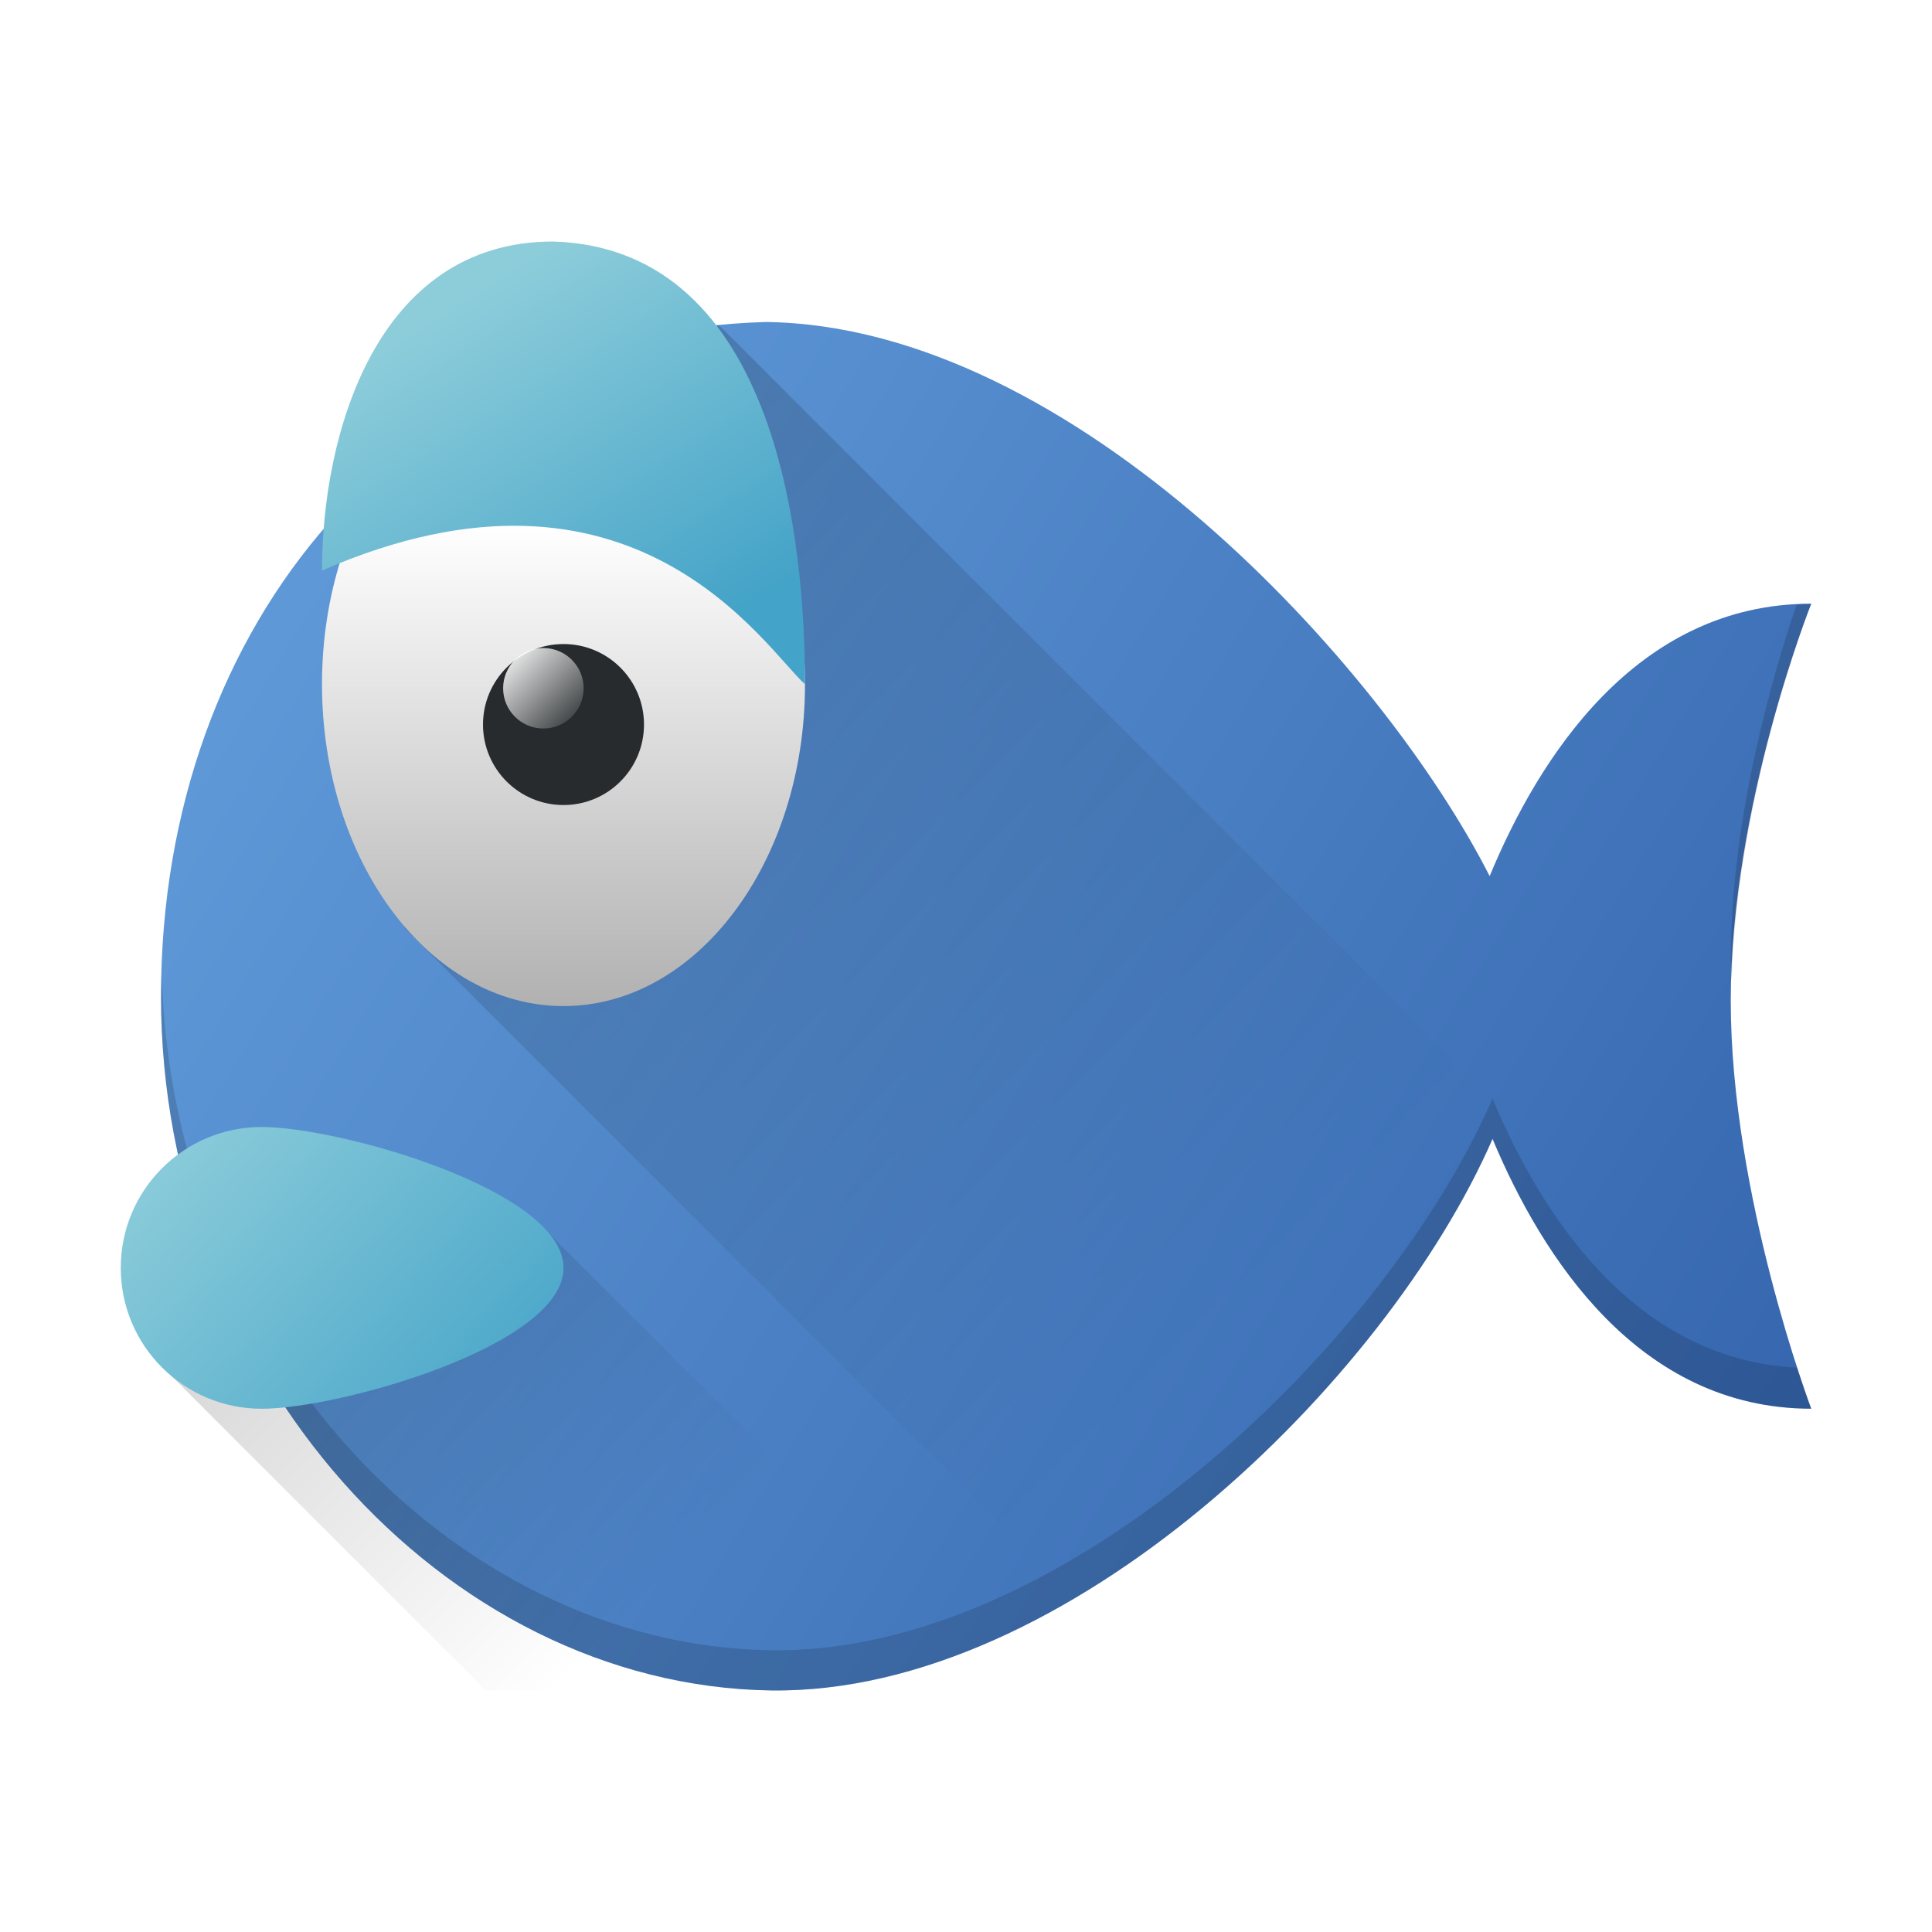
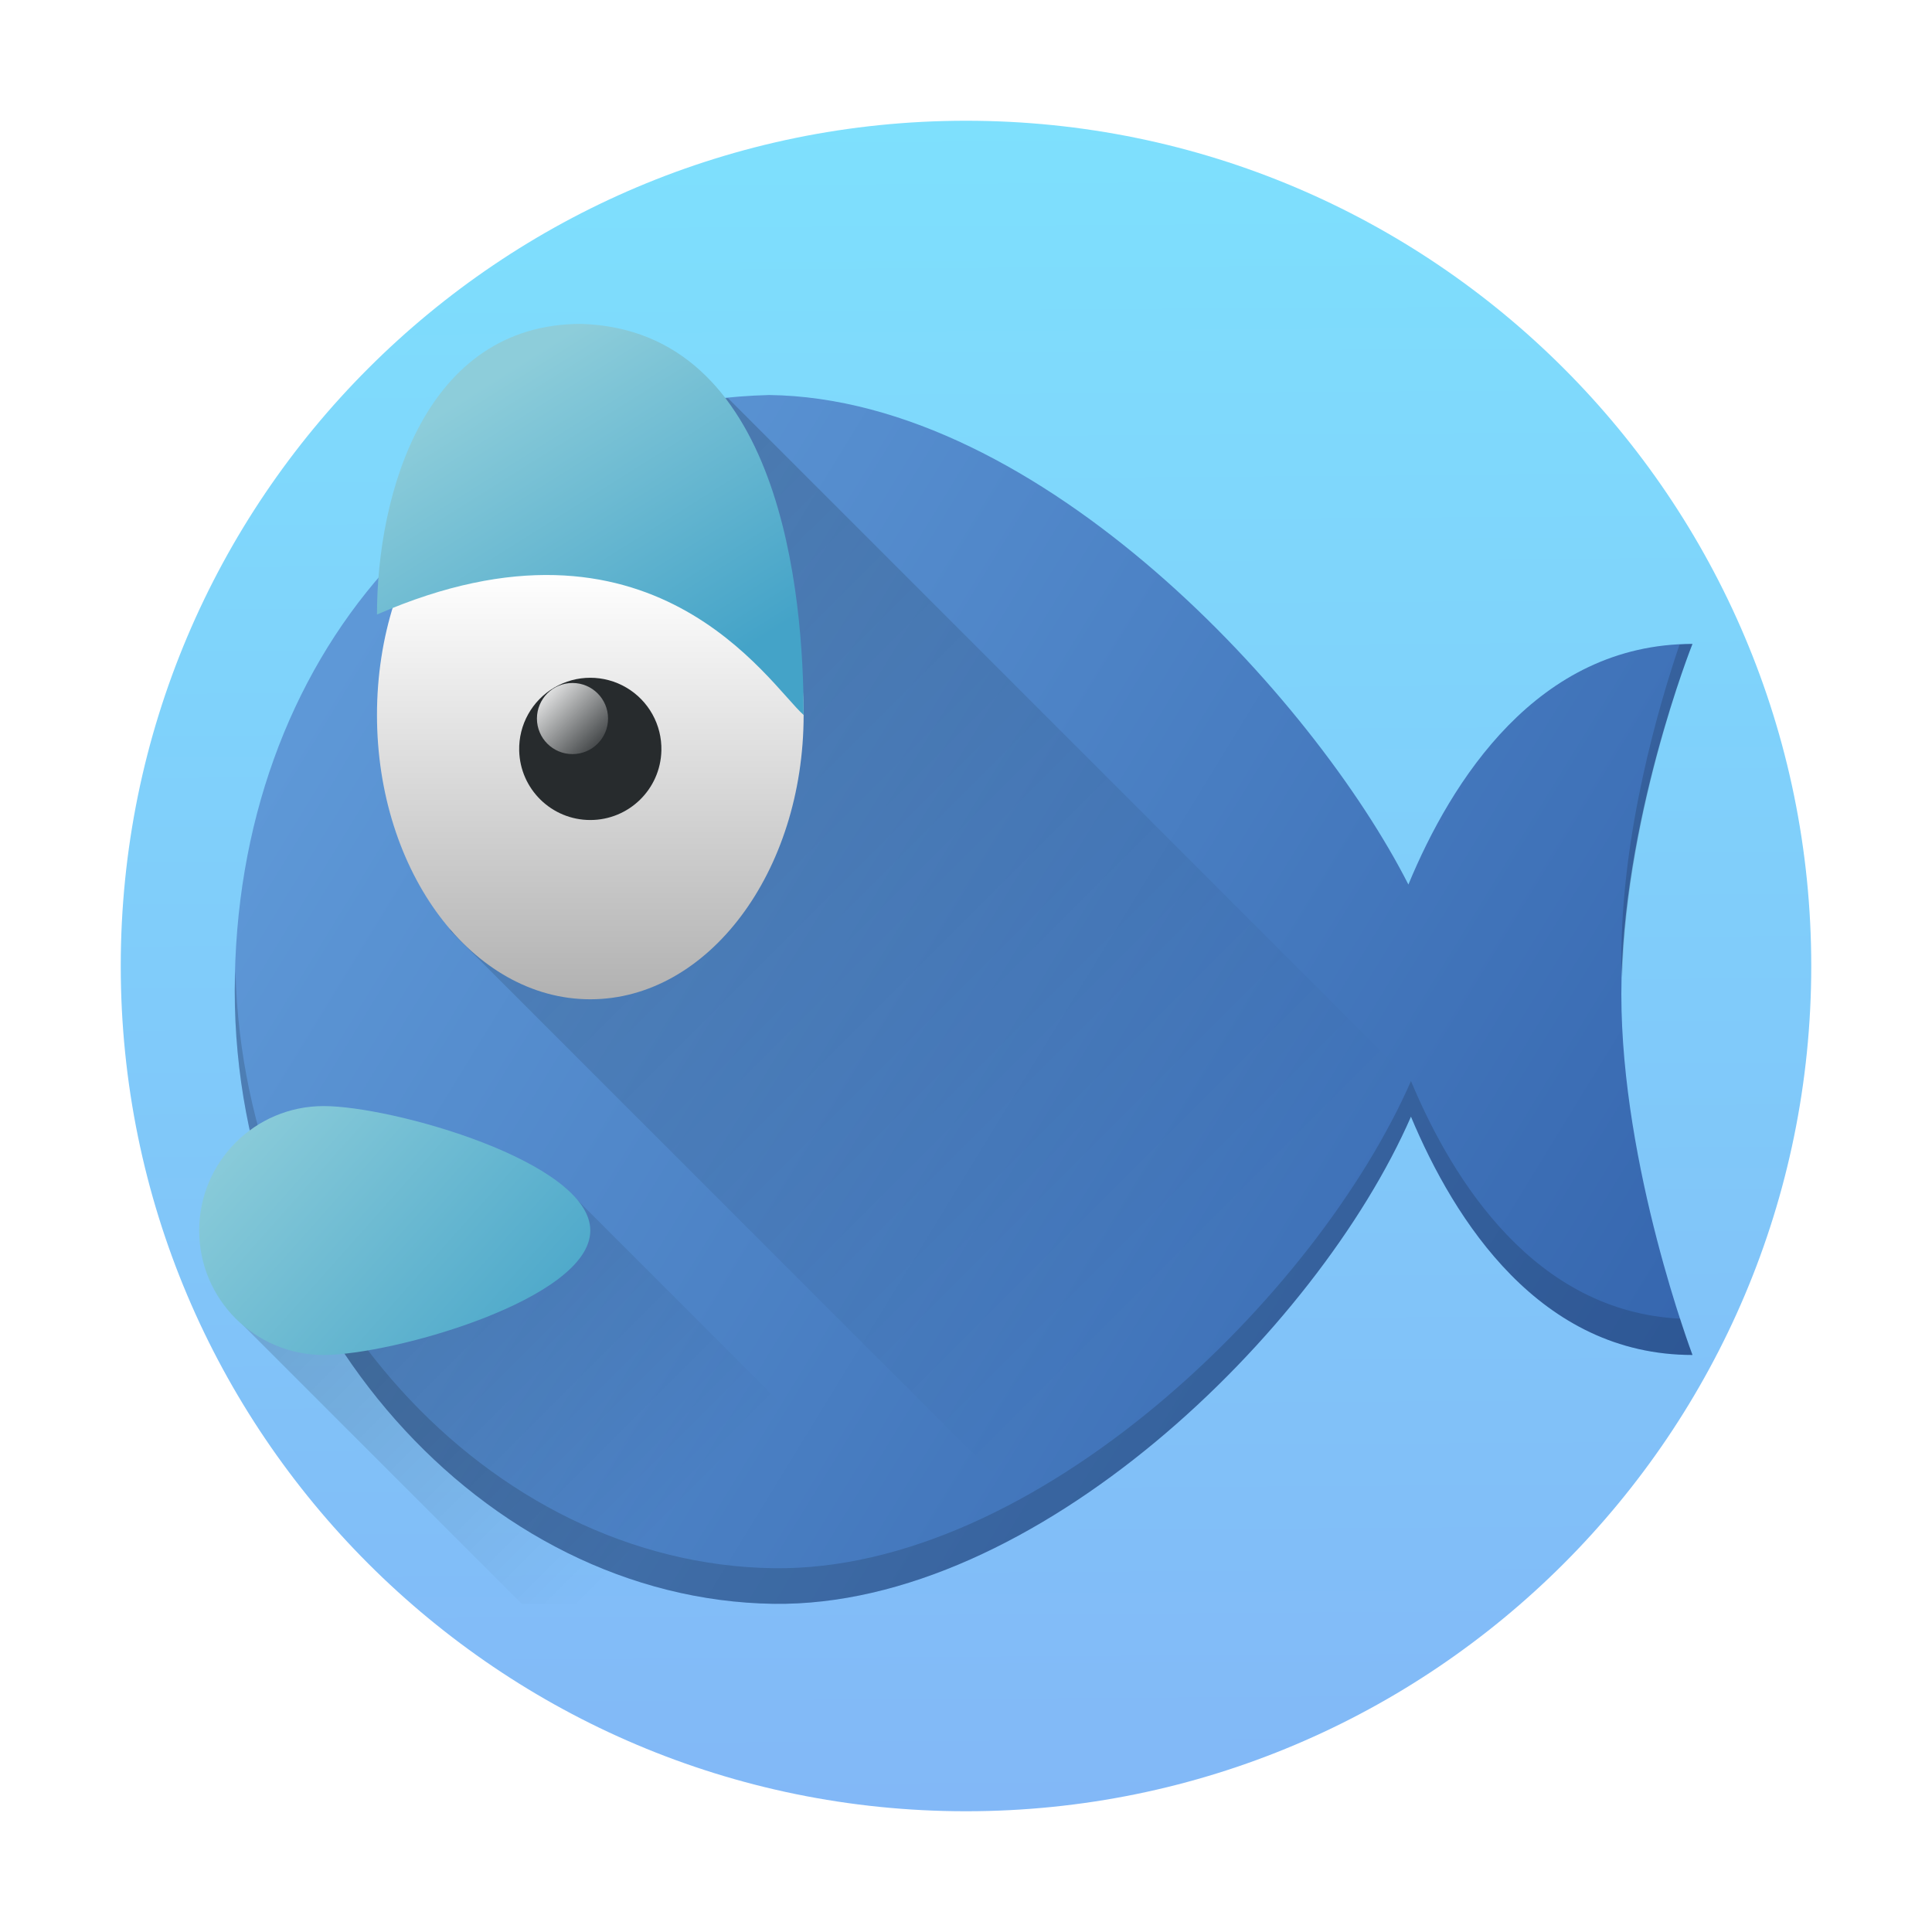
- <svg xmlns="http://www.w3.org/2000/svg" xmlns:xlink="http://www.w3.org/1999/xlink" version="1" width="48" height="48">
-   <defs>
+ <svg xmlns="http://www.w3.org/2000/svg" xmlns:xlink="http://www.w3.org/1999/xlink" version="1" width="48" height="48" id="svg59">
+   <defs id="defs39">
    <linearGradient id="linearGradient4192">
-       <stop style="stop-color:#44a3c8;stop-opacity:1" offset="0" />
-       <stop style="stop-color:#8dcdda;stop-opacity:1" offset="1" />
+       <stop style="stop-color:#44a3c8;stop-opacity:1" offset="0" id="stop2" />
+       <stop style="stop-color:#8dcdda;stop-opacity:1" offset="1" id="stop4" />
    </linearGradient>
    <linearGradient id="linearGradient4413">
-       <stop style="stop-color:#000000;stop-opacity:1;" offset="0" />
-       <stop style="stop-color:#000000;stop-opacity:0;" offset="1" />
+       <stop style="stop-color:#000000;stop-opacity:1;" offset="0" id="stop7" />
+       <stop style="stop-color:#000000;stop-opacity:0;" offset="1" id="stop9" />
    </linearGradient>
    <linearGradient id="linearGradient4401">
-       <stop style="stop-color:#000000;stop-opacity:1;" offset="0" />
-       <stop style="stop-color:#000000;stop-opacity:0;" offset="1" />
+       <stop style="stop-color:#000000;stop-opacity:1;" offset="0" id="stop12" />
+       <stop style="stop-color:#000000;stop-opacity:0;" offset="1" id="stop14" />
    </linearGradient>
    <linearGradient id="linearGradient4321">
-       <stop offset="0" style="stop-color:#ffffff;stop-opacity:1" />
-       <stop offset="1" style="stop-color:#b1b1b1;stop-opacity:1" />
+       <stop offset="0" style="stop-color:#ffffff;stop-opacity:1" id="stop17" />
+       <stop offset="1" style="stop-color:#b1b1b1;stop-opacity:1" id="stop19" />
    </linearGradient>
    <linearGradient id="linearGradient4313">
-       <stop style="stop-color:#ffffff;stop-opacity:1;" offset="0" />
-       <stop style="stop-color:#ffffff;stop-opacity:0;" offset="1" />
+       <stop style="stop-color:#ffffff;stop-opacity:1;" offset="0" id="stop22" />
+       <stop style="stop-color:#ffffff;stop-opacity:0;" offset="1" id="stop24" />
    </linearGradient>
    <linearGradient id="linearGradient564">
-       <stop style="stop-color:#5e98d7;stop-opacity:1" offset="0" />
-       <stop style="stop-color:#3363ac;stop-opacity:1" offset="1" />
+       <stop style="stop-color:#5e98d7;stop-opacity:1" offset="0" id="stop27" />
+       <stop style="stop-color:#3363ac;stop-opacity:1" offset="1" id="stop29" />
    </linearGradient>
-     <linearGradient x1="27.72" y1="14.786" x2="27.72" y2="24.357" id="linearGradient3432" xlink:href="#linearGradient4321" gradientUnits="userSpaceOnUse" gradientTransform="matrix(0.9407206,0,0,1.253843,-12.07692,-5.54014)" spreadMethod="pad" />
-     <linearGradient xlink:href="#linearGradient564" id="linearGradient4309" x1="7.623" y1="16.497" x2="46" y2="40" gradientUnits="userSpaceOnUse" gradientTransform="translate(0,-2.000484)" />
-     <linearGradient xlink:href="#linearGradient4313" id="linearGradient4319" x1="12" y1="18" x2="14" y2="20" gradientUnits="userSpaceOnUse" gradientTransform="translate(0.5,-1.900484)" />
-     <linearGradient xlink:href="#linearGradient4192" id="linearGradient4333" x1="17" y1="18" x2="11.574" y2="9.363" gradientUnits="userSpaceOnUse" gradientTransform="translate(0,-2.000484)" />
-     <linearGradient xlink:href="#linearGradient4192" id="linearGradient4350" x1="13" y1="38" x2="4" y2="30" gradientUnits="userSpaceOnUse" gradientTransform="translate(0,-2.000484)" />
-     <linearGradient xlink:href="#linearGradient4401" id="linearGradient4407" x1="10" y1="8" x2="33.004" y2="31.004" gradientUnits="userSpaceOnUse" />
-     <linearGradient xlink:href="#linearGradient4413" id="linearGradient4419" x1="4" y1="29" x2="15.409" y2="40.409" gradientUnits="userSpaceOnUse" />
+     <linearGradient x1="27.72" y1="14.786" x2="27.72" y2="24.357" id="linearGradient3432" xlink:href="#linearGradient4321" gradientUnits="userSpaceOnUse" gradientTransform="matrix(0.9407206,0,0,1.253843,-83.67715,-54.84738)" spreadMethod="pad" />
+     <linearGradient xlink:href="#linearGradient564" id="linearGradient4309" x1="7.623" y1="16.497" x2="46" y2="40" gradientUnits="userSpaceOnUse" gradientTransform="translate(-71.60023,-51.30772)" />
+     <linearGradient xlink:href="#linearGradient4313" id="linearGradient4319" x1="12" y1="18" x2="14" y2="20" gradientUnits="userSpaceOnUse" gradientTransform="translate(-71.10023,-51.20772)" />
+     <linearGradient xlink:href="#linearGradient4192" id="linearGradient4333" x1="17" y1="18" x2="11.574" y2="9.363" gradientUnits="userSpaceOnUse" gradientTransform="translate(-71.60023,-51.30772)" />
+     <linearGradient xlink:href="#linearGradient4192" id="linearGradient4350" x1="13" y1="38" x2="4" y2="30" gradientUnits="userSpaceOnUse" gradientTransform="translate(-71.60023,-51.30772)" />
+     <linearGradient xlink:href="#linearGradient4401" id="linearGradient4407" x1="10" y1="8" x2="33.004" y2="31.004" gradientUnits="userSpaceOnUse" gradientTransform="translate(-71.60023,-49.30724)" />
+     <linearGradient xlink:href="#linearGradient4413" id="linearGradient4419" x1="4" y1="29" x2="15.409" y2="40.409" gradientUnits="userSpaceOnUse" gradientTransform="translate(-71.60023,-49.30724)" />
+     <linearGradient id="linearGradient862" x1="370.22" x2="370.03" y1="509.64" y2="479.76" gradientTransform="matrix(1.4,0,0,1.4,-494.1,-668.67)" gradientUnits="userSpaceOnUse">
+       <stop stop-color="#197cf1" offset="0" id="stop236" style="stop-color:#82b8f7;stop-opacity:1;" />
+       <stop stop-color="#21c9fb" offset="1" id="stop238" style="stop-color:#7ee0fd;stop-opacity:1;" />
+     </linearGradient>
+     <linearGradient id="b" x1="25.793" x2="41.606" y1="26.896" y2="43.624" gradientTransform="translate(64.12354,-47.96134)" gradientUnits="userSpaceOnUse">
+       <stop stop-color="#292c2f" offset="0" id="stop246" />
+       <stop stop-color="#292c2f" stop-opacity="0" offset="1" id="stop248" />
+     </linearGradient>
+     <linearGradient id="c" x2="0" y1="532.79" y2="514.8" gradientTransform="matrix(1.7778,0,0,1.7778,-634.1575,-949.6413)" gradientUnits="userSpaceOnUse">
+       <stop stop-color="#7cbaf8" offset="0" id="stop241" />
+       <stop stop-color="#f4fcff" offset="1" id="stop243" />
+     </linearGradient>
+     <linearGradient xlink:href="#linearGradient564" id="linearGradient1732" gradientUnits="userSpaceOnUse" gradientTransform="matrix(0.8833373,0,0,0.8833374,2.298988,0.9803011)" x1="7.623" y1="16.497" x2="46" y2="40" />
+     <linearGradient xlink:href="#linearGradient4413" id="linearGradient1734" gradientUnits="userSpaceOnUse" gradientTransform="matrix(0.8833373,0,0,0.8833374,2.298988,2.747404)" x1="4" y1="29" x2="15.409" y2="40.409" />
+     <linearGradient xlink:href="#linearGradient4401" id="linearGradient1736" gradientUnits="userSpaceOnUse" gradientTransform="matrix(0.8833373,0,0,0.8833374,2.298988,2.747404)" x1="10" y1="8" x2="33.004" y2="31.004" />
+     <linearGradient xlink:href="#linearGradient4321" id="linearGradient1738" gradientUnits="userSpaceOnUse" gradientTransform="matrix(0.8309737,0,0,1.107566,-8.369013,-2.146408)" x1="27.72" y1="14.786" x2="27.72" y2="24.357" spreadMethod="pad" />
+     <linearGradient xlink:href="#linearGradient4192" id="linearGradient1740" gradientUnits="userSpaceOnUse" gradientTransform="matrix(0.8833373,0,0,0.8833374,2.298988,0.9803011)" x1="17" y1="18" x2="11.574" y2="9.363" />
+     <linearGradient xlink:href="#linearGradient4313" id="linearGradient1742" gradientUnits="userSpaceOnUse" gradientTransform="matrix(0.8833373,0,0,0.8833374,2.740657,1.068635)" x1="12" y1="18" x2="14" y2="20" />
+     <linearGradient xlink:href="#linearGradient4192" id="linearGradient1744" gradientUnits="userSpaceOnUse" gradientTransform="matrix(0.8833373,0,0,0.8833374,2.298988,0.9803011)" x1="13" y1="38" x2="4" y2="30" />
  </defs>
-   <path style="opacity:1;fill:url(#linearGradient4309);fill-opacity:1" d="M 19.029,8 C 10.148,8.242 4,15.439 4,24.755 c 0,9.317 7.01,17.123 15.152,17.244 7.368,0.101 15.296,-7.671 17.93,-13.703 1.225,2.928 3.63,6.703 7.918,6.703 0,0 -2,-5.286 -2,-10.143 0,-4.857 2,-9.857 2,-9.857 -4.366,0 -6.786,3.861 -7.99,6.768 C 34.346,16.523 26.662,8.097 19.029,8 Z" />
-   <path style="opacity:0.2;fill:url(#linearGradient4419);fill-opacity:1;stroke:none;stroke-width:4;stroke-linecap:round;stroke-linejoin:round;stroke-miterlimit:4;stroke-dasharray:none;stroke-opacity:1" d="M 8.945 29.182 L 3.895 33.82 L 12.074 42 L 24.996 42 L 13.264 30.268 L 8.945 29.182 z" />
-   <path style="opacity:0.2;fill:url(#linearGradient4407);fill-opacity:1;stroke:none;stroke-width:4;stroke-linecap:round;stroke-linejoin:round;stroke-miterlimit:4;stroke-dasharray:none;stroke-opacity:1" d="M 13.252 7.207 L 9.713 13.863 L 10.059 23.062 L 26.693 39.697 C 31.333 36.958 35.352 32.259 37.082 28.297 C 38.285 31.172 40.63 34.856 44.773 34.988 L 17.873 8.088 C 17.847 8.091 17.821 8.091 17.795 8.094 C 17.611 7.854 17.408 7.633 17.193 7.426 L 13.252 7.207 z" />
-   <path style="opacity:0.15;fill:#000000;fill-opacity:1" d="m 45,15 c -0.124,0 -0.242,0.013 -0.363,0.02 C 44.062,16.711 43,20.303 43,23.857 c 0,0.167 0.019,0.335 0.023,0.502 C 43.151,19.665 45,15 45,15 Z M 4.021,24.224 C 4.017,24.402 4,24.576 4,24.755 c 0,9.317 7.01,17.123 15.152,17.244 7.368,0.101 15.296,-7.671 17.93,-13.703 1.225,2.928 3.63,6.703 7.918,6.703 0,0 -0.144,-0.394 -0.348,-1.02 C 40.585,33.78 38.273,30.143 37.082,27.296 34.448,33.328 26.52,41.1 19.152,41 11.149,40.88 4.254,33.331 4.021,24.224 Z" />
-   <path style="fill:url(#linearGradient3432)" d="m 20,16.999 a 6,7.997 0 1 1 -12,0 6,7.997 0 1 1 12,0 z" />
-   <path style="fill:url(#linearGradient4333);fill-opacity:1" d="M 20,17 C 19.006,16.111 15.744,10.795 8,14.175 8,10.801 9.344,6 13.744,6 19.377,6.174 20,13.626 20,17 Z" />
-   <path d="m 16,18.001 a 2,2 0 0 1 -4,0 2,2 0 1 1 4,0 z" style="fill:#272b2d;fill-opacity:1" />
-   <path style="fill:url(#linearGradient4319);fill-opacity:1" d="m 14.5,17.1 a 1,1 0 0 1 -2,0 1,1 0 1 1 2,0 z" />
-   <path style="opacity:1;fill:url(#linearGradient4350);fill-opacity:1.0;stroke:none;stroke-width:4;stroke-linecap:round;stroke-linejoin:round;stroke-miterlimit:4;stroke-dasharray:none;stroke-opacity:1" d="m 14,31.5 c 0,1.933 -5.567,3.5 -7.5,3.5 -1.933,0 -3.5,-1.567 -3.5,-3.5 0,-1.933 1.567,-3.5 3.5,-3.5 1.933,0 7.5,1.567 7.5,3.5 z" />
+   <circle cx="24" cy="24" r="21" fill="url(#linearGradient862)" stroke-width="2.057" id="circle253" style="fill:url(#linearGradient862)" />
+   <path style="fill:url(#linearGradient1732);fill-opacity:1;stroke-width:0.883" d="m 19.108,9.814 c -7.845,0.215 -13.276,6.571 -13.276,14.801 0,8.23 6.193,15.125 13.385,15.232 6.508,0.089 13.511,-6.776 15.838,-12.104 1.082,2.587 3.207,5.921 6.994,5.921 0,0 -1.767,-4.669 -1.767,-8.959 0,-4.29 1.767,-8.707 1.767,-8.707 -3.856,0 -5.995,3.411 -7.058,5.978 C 32.638,17.343 25.85,9.9 19.108,9.814 Z" id="path41-0" />
+   <path style="opacity:0.2;fill:url(#linearGradient1734);fill-opacity:1;stroke:none;stroke-width:3.533;stroke-linecap:round;stroke-linejoin:round;stroke-miterlimit:4;stroke-dasharray:none;stroke-opacity:1" d="m 10.201,28.525 -4.462,4.098 7.225,7.225 H 24.379 L 14.015,29.484 Z" id="path43-9" />
+   <path style="opacity:0.2;fill:url(#linearGradient1736);fill-opacity:1;stroke:none;stroke-width:3.533;stroke-linecap:round;stroke-linejoin:round;stroke-miterlimit:4;stroke-dasharray:none;stroke-opacity:1" d="m 14.005,9.114 -3.126,5.88 0.305,8.126 14.694,14.694 c 4.098,-2.42 7.648,-6.57 9.177,-10.07 1.063,2.54 3.134,5.794 6.794,5.911 L 18.087,9.892 c -0.023,0.002 -0.046,0.003 -0.069,0.005 C 17.856,9.685 17.676,9.49 17.487,9.307 Z" id="path45-3" />
+   <path style="opacity:0.15;fill:#000000;fill-opacity:1;stroke-width:0.883" d="m 42.049,15.997 c -0.11,0 -0.214,0.012 -0.321,0.017 -0.508,1.495 -1.446,4.667 -1.446,7.807 0,0.147 0.017,0.296 0.021,0.443 0.113,-4.147 1.746,-8.267 1.746,-8.267 z M 5.851,24.145 c -0.004,0.157 -0.019,0.31 -0.019,0.469 0,8.23 6.193,15.125 13.385,15.232 6.508,0.089 13.511,-6.776 15.838,-12.104 1.082,2.587 3.207,5.921 6.994,5.921 0,0 -0.128,-0.348 -0.307,-0.901 -3.593,-0.177 -5.635,-3.389 -6.687,-5.904 -2.327,5.328 -9.329,12.193 -15.838,12.104 C 12.147,38.858 6.056,32.19 5.851,24.145 Z" id="path47-6" />
+   <path style="fill:url(#linearGradient1738);stroke-width:0.883" d="m 19.966,17.763 a 5.3,7.064 0 1 1 -10.6,0 5.3,7.064 0 1 1 10.6,0 z" id="path49-0" />
+   <path style="fill:url(#linearGradient1740);fill-opacity:1;stroke-width:0.883" d="M 19.966,17.764 C 19.088,16.979 16.206,12.283 9.366,15.268 c 0,-2.98 1.187,-7.221 5.074,-7.221 4.975,0.154 5.526,6.737 5.526,9.717 z" id="path51-6" />
+   <path d="m 16.432,18.648 a 1.767,1.767 0 0 1 -3.533,0 1.767,1.767 0 1 1 3.533,0 z" style="fill:#272b2d;fill-opacity:1;stroke-width:0.883" id="path53-2" />
+   <path style="fill:url(#linearGradient1742);fill-opacity:1;stroke-width:0.883" d="m 15.107,17.852 a 0.883,0.883 0 0 1 -1.767,0 0.883,0.883 0 1 1 1.767,0 z" id="path55-6" />
+   <path style="fill:url(#linearGradient1744);fill-opacity:1;stroke:none;stroke-width:3.533;stroke-linecap:round;stroke-linejoin:round;stroke-miterlimit:4;stroke-dasharray:none;stroke-opacity:1" d="m 14.666,30.572 c 0,1.707 -4.918,3.092 -6.625,3.092 -1.707,0 -3.092,-1.384 -3.092,-3.092 0,-1.707 1.384,-3.092 3.092,-3.092 1.707,0 6.625,1.384 6.625,3.092 z" id="path57-1" />
</svg>
